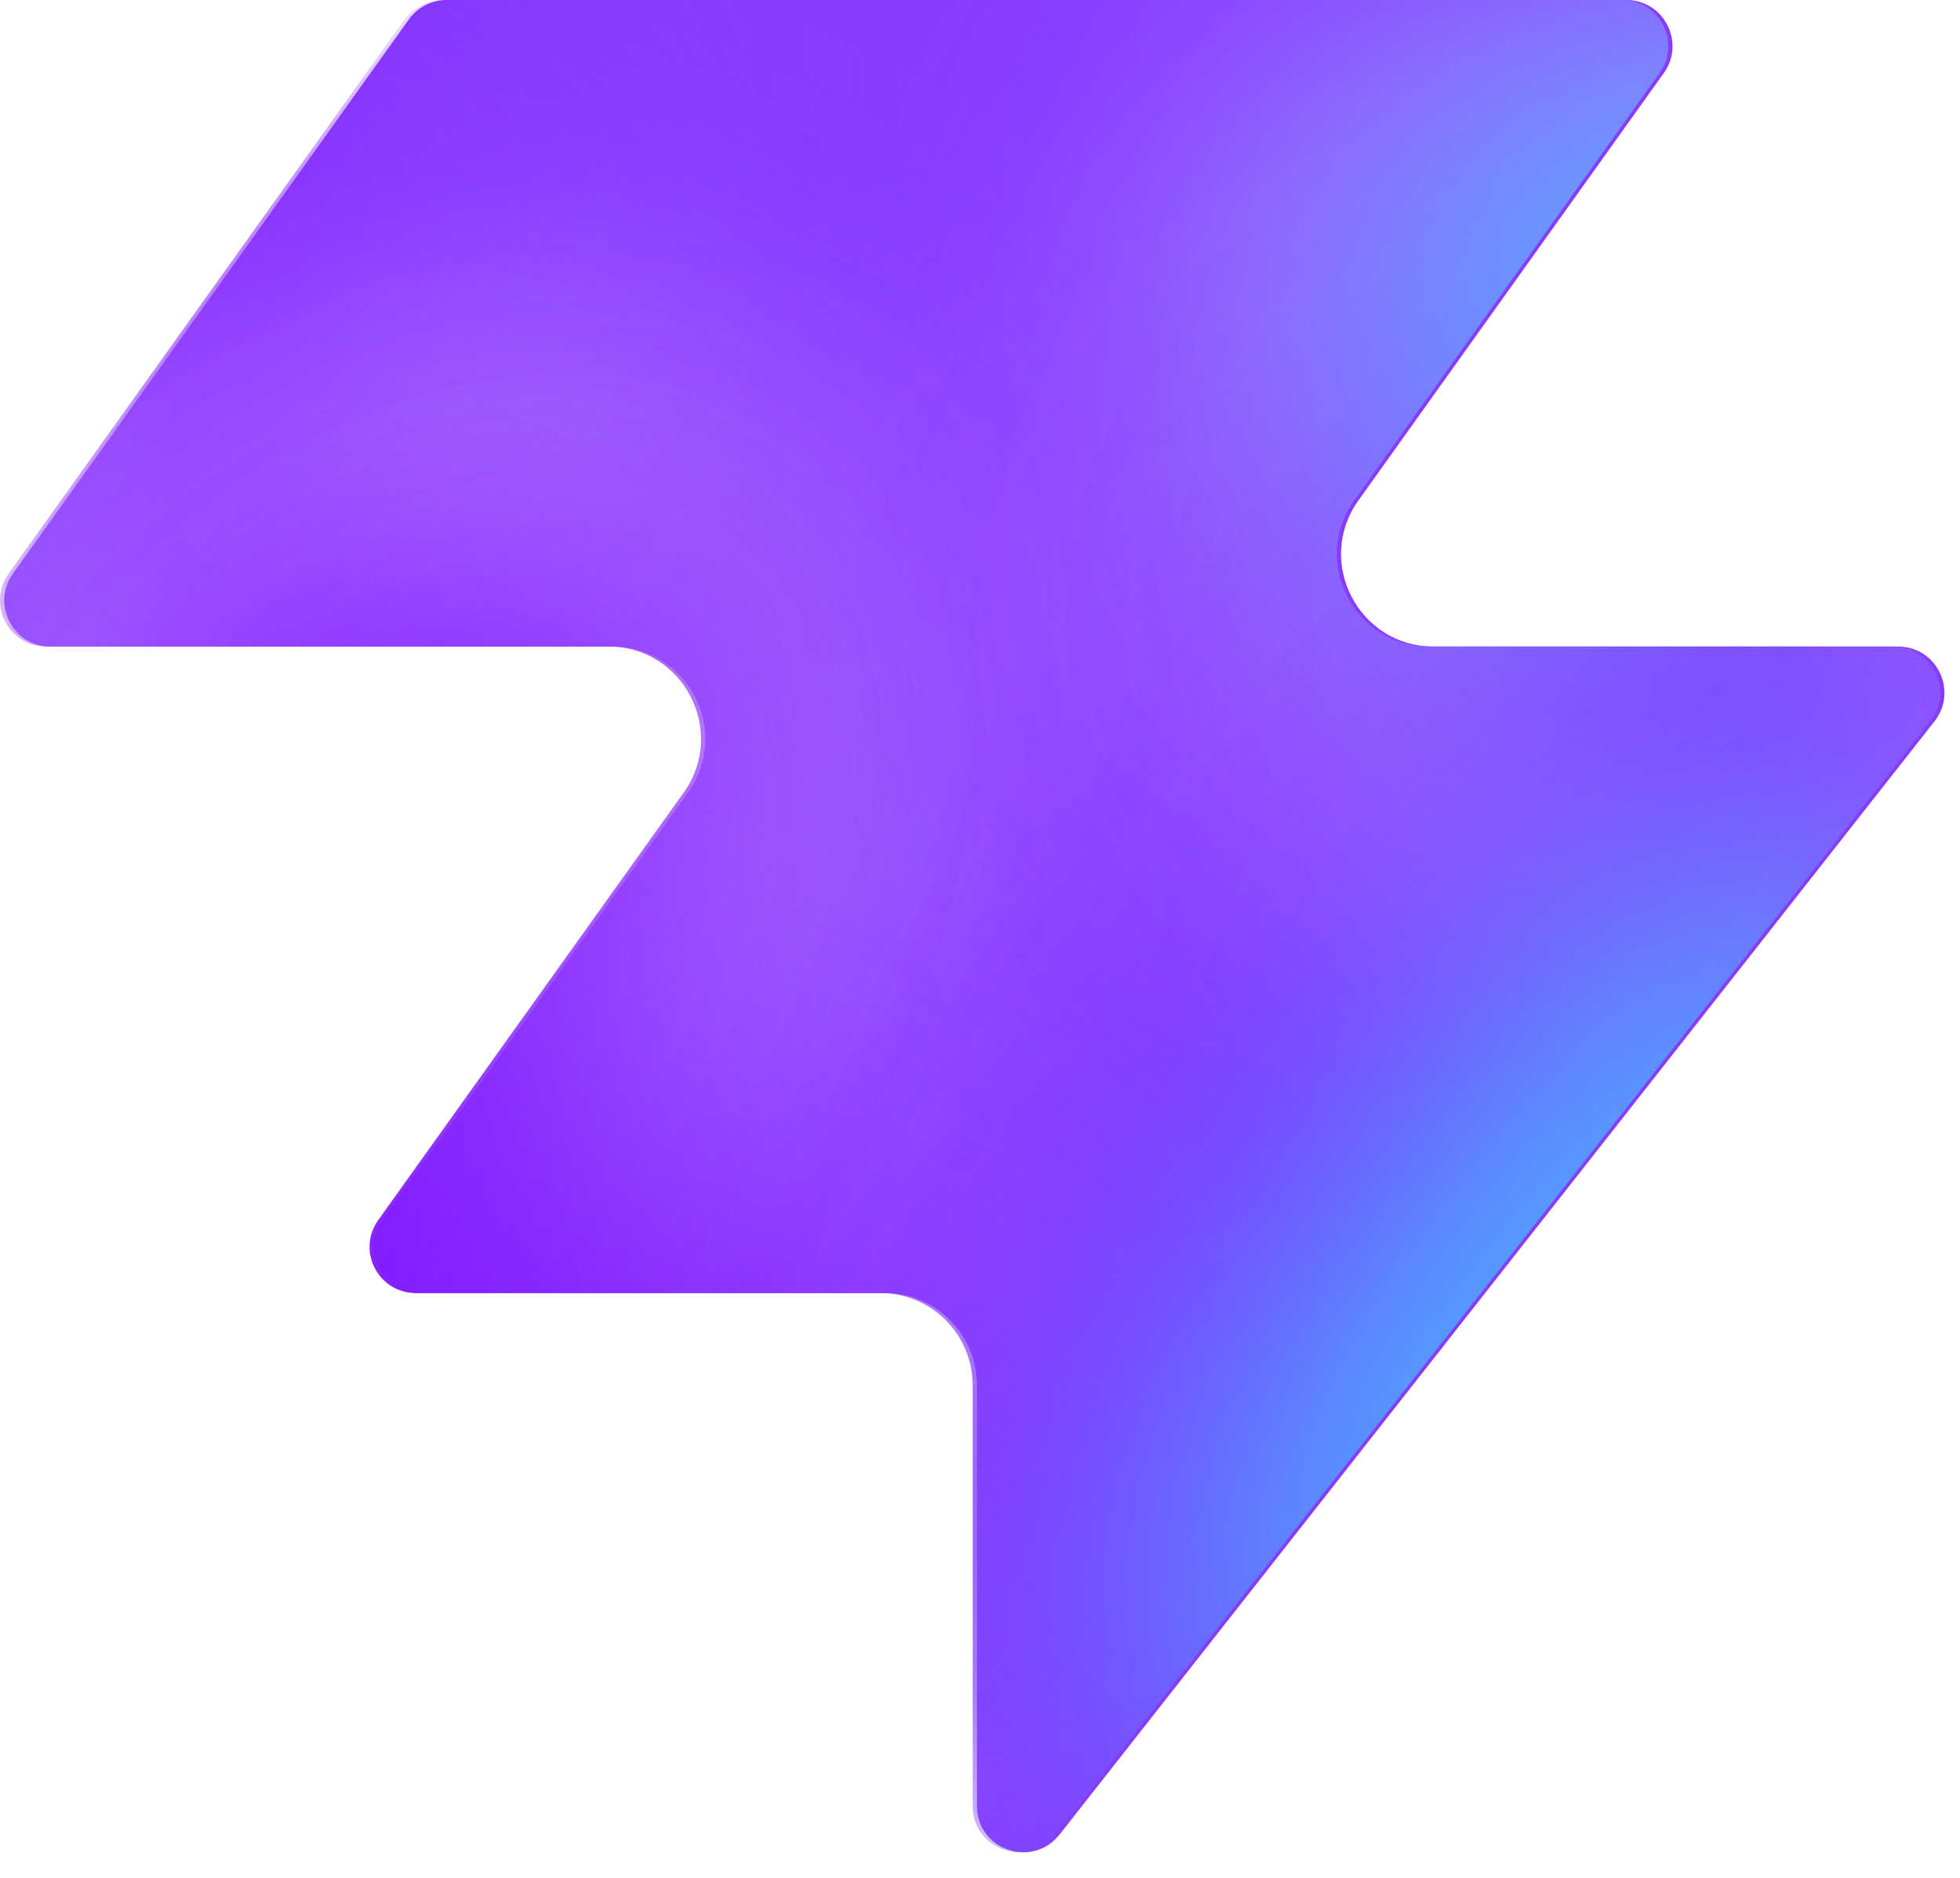
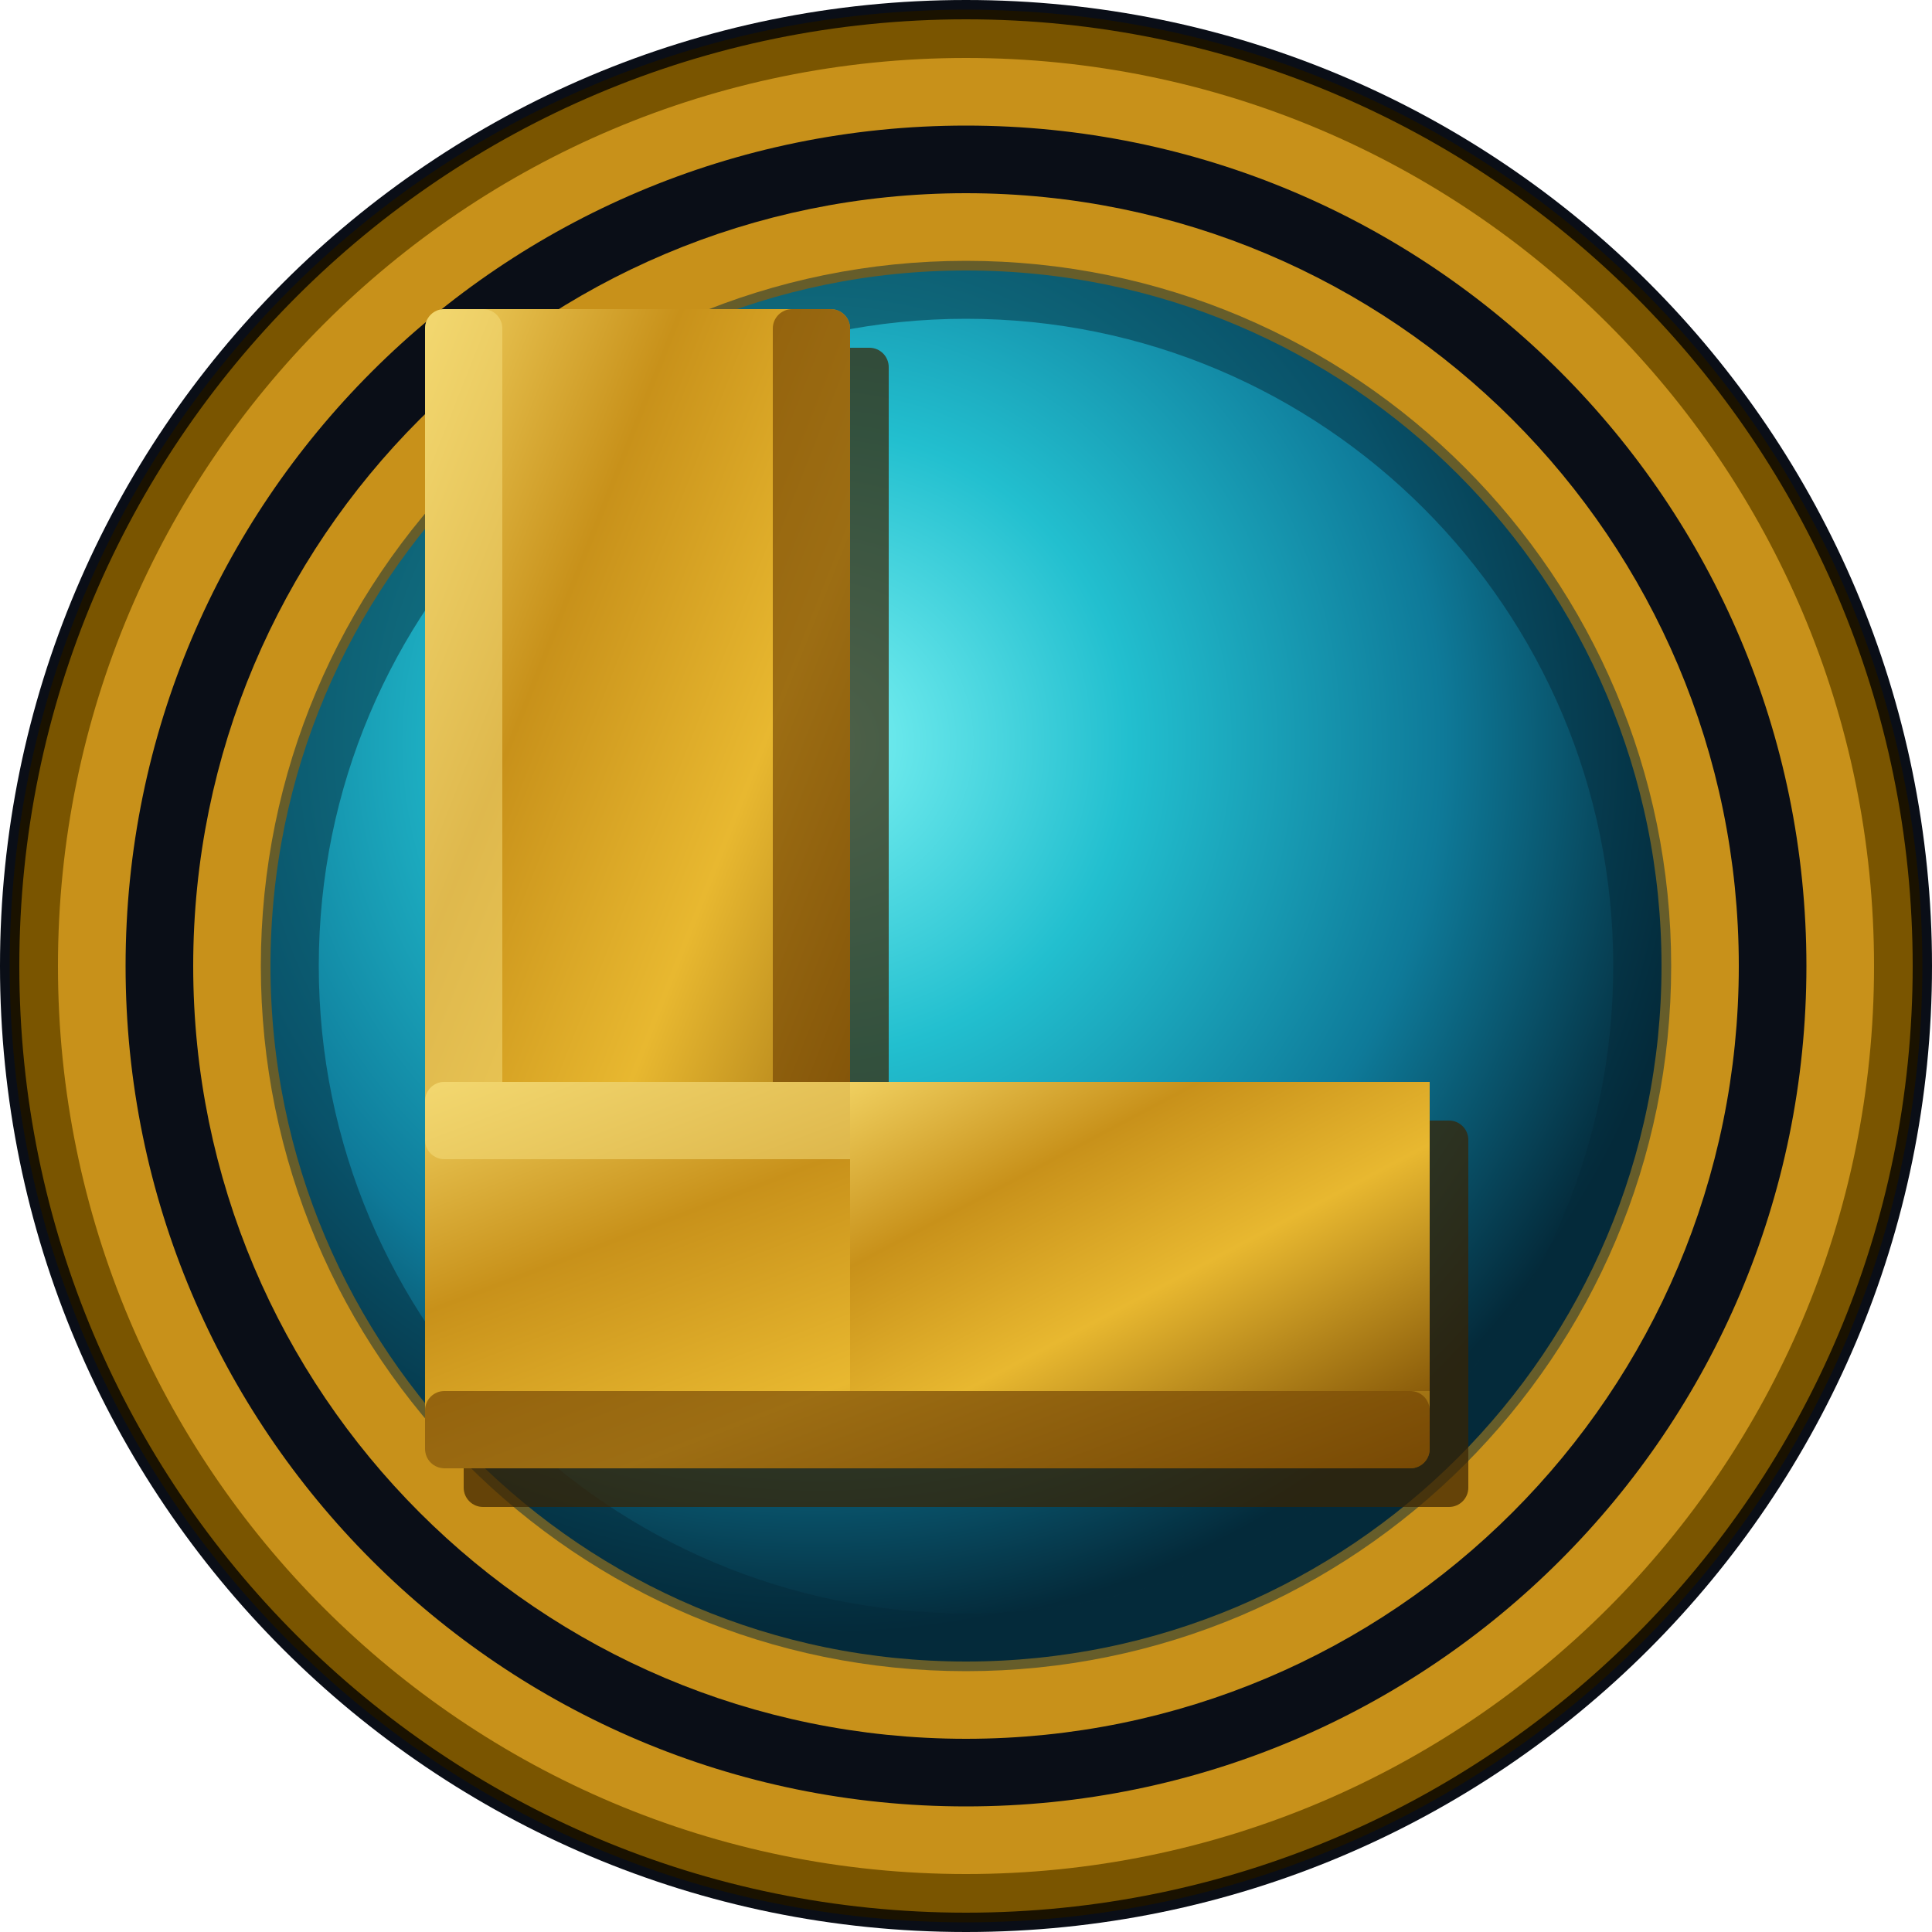
- <svg xmlns="http://www.w3.org/2000/svg" width="48" height="46" fill="none" viewBox="0 0 48 46">
-   <path fill="#863bff" d="M25.946 44.938c-.664.845-2.021.375-2.021-.698V33.937a2.26 2.26 0 0 0-2.262-2.262H10.287c-.92 0-1.456-1.04-.92-1.788l7.48-10.471c1.07-1.497 0-3.578-1.842-3.578H1.237c-.92 0-1.456-1.04-.92-1.788L10.013.474c.214-.297.556-.474.92-.474h28.894c.92 0 1.456 1.04.92 1.788l-7.48 10.471c-1.07 1.498 0 3.579 1.842 3.579h11.377c.943 0 1.473 1.088.89 1.83L25.947 44.94z" style="fill:#863bff;fill:color(display-p3 .525 .23 1);fill-opacity:1" />
-   <mask id="a" width="48" height="46" x="0" y="0" maskUnits="userSpaceOnUse" style="mask-type:alpha">
-     <path fill="#000" d="M25.842 44.938c-.664.844-2.021.375-2.021-.698V33.937a2.26 2.26 0 0 0-2.262-2.262H10.183c-.92 0-1.456-1.04-.92-1.788l7.48-10.471c1.07-1.498 0-3.579-1.842-3.579H1.133c-.92 0-1.456-1.04-.92-1.787L9.91.473c.214-.297.556-.474.92-.474h28.894c.92 0 1.456 1.04.92 1.788l-7.48 10.471c-1.07 1.498 0 3.578 1.842 3.578h11.377c.943 0 1.473 1.088.89 1.832L25.843 44.94z" style="fill:#000;fill-opacity:1" />
-   </mask>
-   <g mask="url(#a)">
-     <g filter="url(#b)">
-       <ellipse cx="5.508" cy="14.704" fill="#ede6ff" rx="5.508" ry="14.704" style="fill:#ede6ff;fill:color(display-p3 .927 .903 1);fill-opacity:1" transform="matrix(.00324 1 1 -.00324 -4.47 31.516)" />
-     </g>
-     <g filter="url(#c)">
-       <ellipse cx="10.399" cy="29.851" fill="#ede6ff" rx="10.399" ry="29.851" style="fill:#ede6ff;fill:color(display-p3 .927 .903 1);fill-opacity:1" transform="matrix(.00324 1 1 -.00324 -39.328 7.883)" />
-     </g>
-     <g filter="url(#d)">
-       <ellipse cx="5.508" cy="30.487" fill="#7e14ff" rx="5.508" ry="30.487" style="fill:#7e14ff;fill:color(display-p3 .492 .077 1);fill-opacity:1" transform="rotate(89.814 -25.913 -14.639)scale(1 -1)" />
-     </g>
-     <g filter="url(#e)">
-       <ellipse cx="5.508" cy="30.599" fill="#7e14ff" rx="5.508" ry="30.599" style="fill:#7e14ff;fill:color(display-p3 .492 .077 1);fill-opacity:1" transform="rotate(89.814 -32.644 -3.334)scale(1 -1)" />
-     </g>
-     <g filter="url(#f)">
-       <ellipse cx="5.508" cy="30.599" fill="#7e14ff" rx="5.508" ry="30.599" style="fill:#7e14ff;fill:color(display-p3 .492 .077 1);fill-opacity:1" transform="matrix(.00324 1 1 -.00324 -34.34 30.47)" />
-     </g>
-     <g filter="url(#g)">
-       <ellipse cx="14.072" cy="22.078" fill="#ede6ff" rx="14.072" ry="22.078" style="fill:#ede6ff;fill:color(display-p3 .927 .903 1);fill-opacity:1" transform="rotate(93.35 24.506 48.493)scale(-1 1)" />
-     </g>
-     <g filter="url(#h)">
-       <ellipse cx="3.47" cy="21.501" fill="#7e14ff" rx="3.47" ry="21.501" style="fill:#7e14ff;fill:color(display-p3 .492 .077 1);fill-opacity:1" transform="rotate(89.009 28.708 47.59)scale(-1 1)" />
-     </g>
-     <g filter="url(#i)">
-       <ellipse cx="3.47" cy="21.501" fill="#7e14ff" rx="3.47" ry="21.501" style="fill:#7e14ff;fill:color(display-p3 .492 .077 1);fill-opacity:1" transform="rotate(89.009 28.708 47.59)scale(-1 1)" />
-     </g>
-     <g filter="url(#j)">
-       <ellipse cx=".387" cy="8.972" fill="#7e14ff" rx="4.407" ry="29.108" style="fill:#7e14ff;fill:color(display-p3 .492 .077 1);fill-opacity:1" transform="rotate(39.51 .387 8.972)" />
-     </g>
-     <g filter="url(#k)">
-       <ellipse cx="47.523" cy="-6.092" fill="#7e14ff" rx="4.407" ry="29.108" style="fill:#7e14ff;fill:color(display-p3 .492 .077 1);fill-opacity:1" transform="rotate(37.892 47.523 -6.092)" />
-     </g>
-     <g filter="url(#l)">
-       <ellipse cx="41.412" cy="6.333" fill="#47bfff" rx="5.971" ry="9.665" style="fill:#47bfff;fill:color(display-p3 .28 .748 1);fill-opacity:1" transform="rotate(37.892 41.412 6.333)" />
-     </g>
-     <g filter="url(#m)">
-       <ellipse cx="-1.879" cy="38.332" fill="#7e14ff" rx="4.407" ry="29.108" style="fill:#7e14ff;fill:color(display-p3 .492 .077 1);fill-opacity:1" transform="rotate(37.892 -1.88 38.332)" />
-     </g>
-     <g filter="url(#n)">
-       <ellipse cx="-1.879" cy="38.332" fill="#7e14ff" rx="4.407" ry="29.108" style="fill:#7e14ff;fill:color(display-p3 .492 .077 1);fill-opacity:1" transform="rotate(37.892 -1.88 38.332)" />
-     </g>
-     <g filter="url(#o)">
-       <ellipse cx="35.651" cy="29.907" fill="#7e14ff" rx="4.407" ry="29.108" style="fill:#7e14ff;fill:color(display-p3 .492 .077 1);fill-opacity:1" transform="rotate(37.892 35.651 29.907)" />
-     </g>
-     <g filter="url(#p)">
-       <ellipse cx="38.418" cy="32.4" fill="#47bfff" rx="5.971" ry="15.297" style="fill:#47bfff;fill:color(display-p3 .28 .748 1);fill-opacity:1" transform="rotate(37.892 38.418 32.4)" />
-     </g>
-   </g>
-   <defs>
-     <filter id="b" width="60.045" height="41.654" x="-19.77" y="16.149" color-interpolation-filters="sRGB" filterUnits="userSpaceOnUse">
-       <feFlood flood-opacity="0" result="BackgroundImageFix" />
-       <feBlend in="SourceGraphic" in2="BackgroundImageFix" result="shape" />
-       <feGaussianBlur result="effect1_foregroundBlur_2002_17158" stdDeviation="7.659" />
-     </filter>
-     <filter id="c" width="90.34" height="51.437" x="-54.613" y="-7.533" color-interpolation-filters="sRGB" filterUnits="userSpaceOnUse">
-       <feFlood flood-opacity="0" result="BackgroundImageFix" />
-       <feBlend in="SourceGraphic" in2="BackgroundImageFix" result="shape" />
-       <feGaussianBlur result="effect1_foregroundBlur_2002_17158" stdDeviation="7.659" />
-     </filter>
-     <filter id="d" width="79.355" height="29.4" x="-49.64" y="2.03" color-interpolation-filters="sRGB" filterUnits="userSpaceOnUse">
-       <feFlood flood-opacity="0" result="BackgroundImageFix" />
-       <feBlend in="SourceGraphic" in2="BackgroundImageFix" result="shape" />
-       <feGaussianBlur result="effect1_foregroundBlur_2002_17158" stdDeviation="4.596" />
-     </filter>
-     <filter id="e" width="79.579" height="29.4" x="-45.045" y="20.029" color-interpolation-filters="sRGB" filterUnits="userSpaceOnUse">
-       <feFlood flood-opacity="0" result="BackgroundImageFix" />
-       <feBlend in="SourceGraphic" in2="BackgroundImageFix" result="shape" />
-       <feGaussianBlur result="effect1_foregroundBlur_2002_17158" stdDeviation="4.596" />
-     </filter>
-     <filter id="f" width="79.579" height="29.4" x="-43.513" y="21.178" color-interpolation-filters="sRGB" filterUnits="userSpaceOnUse">
-       <feFlood flood-opacity="0" result="BackgroundImageFix" />
-       <feBlend in="SourceGraphic" in2="BackgroundImageFix" result="shape" />
-       <feGaussianBlur result="effect1_foregroundBlur_2002_17158" stdDeviation="4.596" />
-     </filter>
-     <filter id="g" width="74.749" height="58.852" x="15.756" y="-17.901" color-interpolation-filters="sRGB" filterUnits="userSpaceOnUse">
-       <feFlood flood-opacity="0" result="BackgroundImageFix" />
-       <feBlend in="SourceGraphic" in2="BackgroundImageFix" result="shape" />
-       <feGaussianBlur result="effect1_foregroundBlur_2002_17158" stdDeviation="7.659" />
-     </filter>
-     <filter id="h" width="61.377" height="25.362" x="23.548" y="2.284" color-interpolation-filters="sRGB" filterUnits="userSpaceOnUse">
-       <feFlood flood-opacity="0" result="BackgroundImageFix" />
-       <feBlend in="SourceGraphic" in2="BackgroundImageFix" result="shape" />
-       <feGaussianBlur result="effect1_foregroundBlur_2002_17158" stdDeviation="4.596" />
-     </filter>
-     <filter id="i" width="61.377" height="25.362" x="23.548" y="2.284" color-interpolation-filters="sRGB" filterUnits="userSpaceOnUse">
-       <feFlood flood-opacity="0" result="BackgroundImageFix" />
-       <feBlend in="SourceGraphic" in2="BackgroundImageFix" result="shape" />
-       <feGaussianBlur result="effect1_foregroundBlur_2002_17158" stdDeviation="4.596" />
-     </filter>
-     <filter id="j" width="56.045" height="63.649" x="-27.636" y="-22.853" color-interpolation-filters="sRGB" filterUnits="userSpaceOnUse">
-       <feFlood flood-opacity="0" result="BackgroundImageFix" />
-       <feBlend in="SourceGraphic" in2="BackgroundImageFix" result="shape" />
-       <feGaussianBlur result="effect1_foregroundBlur_2002_17158" stdDeviation="4.596" />
-     </filter>
-     <filter id="k" width="54.814" height="64.646" x="20.116" y="-38.415" color-interpolation-filters="sRGB" filterUnits="userSpaceOnUse">
-       <feFlood flood-opacity="0" result="BackgroundImageFix" />
-       <feBlend in="SourceGraphic" in2="BackgroundImageFix" result="shape" />
-       <feGaussianBlur result="effect1_foregroundBlur_2002_17158" stdDeviation="4.596" />
-     </filter>
-     <filter id="l" width="33.541" height="35.313" x="24.641" y="-11.323" color-interpolation-filters="sRGB" filterUnits="userSpaceOnUse">
-       <feFlood flood-opacity="0" result="BackgroundImageFix" />
-       <feBlend in="SourceGraphic" in2="BackgroundImageFix" result="shape" />
-       <feGaussianBlur result="effect1_foregroundBlur_2002_17158" stdDeviation="4.596" />
-     </filter>
-     <filter id="m" width="54.814" height="64.646" x="-29.286" y="6.009" color-interpolation-filters="sRGB" filterUnits="userSpaceOnUse">
-       <feFlood flood-opacity="0" result="BackgroundImageFix" />
-       <feBlend in="SourceGraphic" in2="BackgroundImageFix" result="shape" />
-       <feGaussianBlur result="effect1_foregroundBlur_2002_17158" stdDeviation="4.596" />
-     </filter>
-     <filter id="n" width="54.814" height="64.646" x="-29.286" y="6.009" color-interpolation-filters="sRGB" filterUnits="userSpaceOnUse">
-       <feFlood flood-opacity="0" result="BackgroundImageFix" />
-       <feBlend in="SourceGraphic" in2="BackgroundImageFix" result="shape" />
-       <feGaussianBlur result="effect1_foregroundBlur_2002_17158" stdDeviation="4.596" />
-     </filter>
-     <filter id="o" width="54.814" height="64.646" x="8.244" y="-2.416" color-interpolation-filters="sRGB" filterUnits="userSpaceOnUse">
-       <feFlood flood-opacity="0" result="BackgroundImageFix" />
-       <feBlend in="SourceGraphic" in2="BackgroundImageFix" result="shape" />
-       <feGaussianBlur result="effect1_foregroundBlur_2002_17158" stdDeviation="4.596" />
-     </filter>
-     <filter id="p" width="39.409" height="43.623" x="18.713" y="10.588" color-interpolation-filters="sRGB" filterUnits="userSpaceOnUse">
-       <feFlood flood-opacity="0" result="BackgroundImageFix" />
-       <feBlend in="SourceGraphic" in2="BackgroundImageFix" result="shape" />
-       <feGaussianBlur result="effect1_foregroundBlur_2002_17158" stdDeviation="4.596" />
-     </filter>
-   </defs>
+ <svg xmlns="http://www.w3.org/2000/svg" viewBox="0 0 100 100">
+   <circle cx="50" cy="50" r="50" fill="#0a0e17" />
+   <circle cx="50" cy="50" r="48" fill="none" stroke="#1a1200" stroke-width="3" />
+   <circle cx="50" cy="50" r="46" fill="none" stroke="#C8911A" stroke-width="5" />
+   <radialGradient id="orb" cx="40%" cy="35%" r="60%">
+     <stop offset="0%" stop-color="#7ff4f4" />
+     <stop offset="35%" stop-color="#22bfcf" />
+     <stop offset="70%" stop-color="#0e7a99" />
+     <stop offset="100%" stop-color="#042a3a" />
+   </radialGradient>
+   <circle cx="50" cy="50" r="38" fill="url(#orb)" />
+   <circle cx="50" cy="50" r="38" fill="none" stroke="#C8911A" stroke-width="4" />
+   <circle cx="50" cy="50" r="35" fill="none" stroke="#042a3a" stroke-width="3" opacity="0.5" />
+   <linearGradient id="gold" x1="0%" y1="0%" x2="100%" y2="100%">
+     <stop offset="0%" stop-color="#f0d060" />
+     <stop offset="30%" stop-color="#C8911A" />
+     <stop offset="60%" stop-color="#e8b830" />
+     <stop offset="100%" stop-color="#8a5c0a" />
+   </linearGradient>
+   <rect x="24" y="18" width="22" height="56" rx="1" fill="#3a2200" opacity="0.7" />
+   <rect x="22" y="16" width="22" height="56" rx="1" fill="url(#gold)" />
+   <rect x="22" y="16" width="4" height="56" rx="1" fill="#f5e080" opacity="0.5" />
+   <rect x="40" y="16" width="4" height="56" rx="1" fill="#6a3c00" opacity="0.6" />
+   <rect x="24" y="58" width="52" height="20" rx="1" fill="#3a2200" opacity="0.7" />
+   <rect x="22" y="56" width="52" height="20" rx="1" fill="url(#gold)" />
+   <rect x="22" y="56" width="52" height="4" rx="1" fill="#f5e080" opacity="0.5" />
+   <rect x="22" y="72" width="52" height="4" rx="1" fill="#6a3c00" opacity="0.6" />
+   <rect x="44" y="56" width="30" height="16" rx="0" fill="url(#gold)" />
+   <circle cx="50" cy="50" r="46" fill="none" stroke="#C8911A" stroke-width="4" />
+   <circle cx="50" cy="50" r="48" fill="none" stroke="#7a5500" stroke-width="2" />
</svg>
